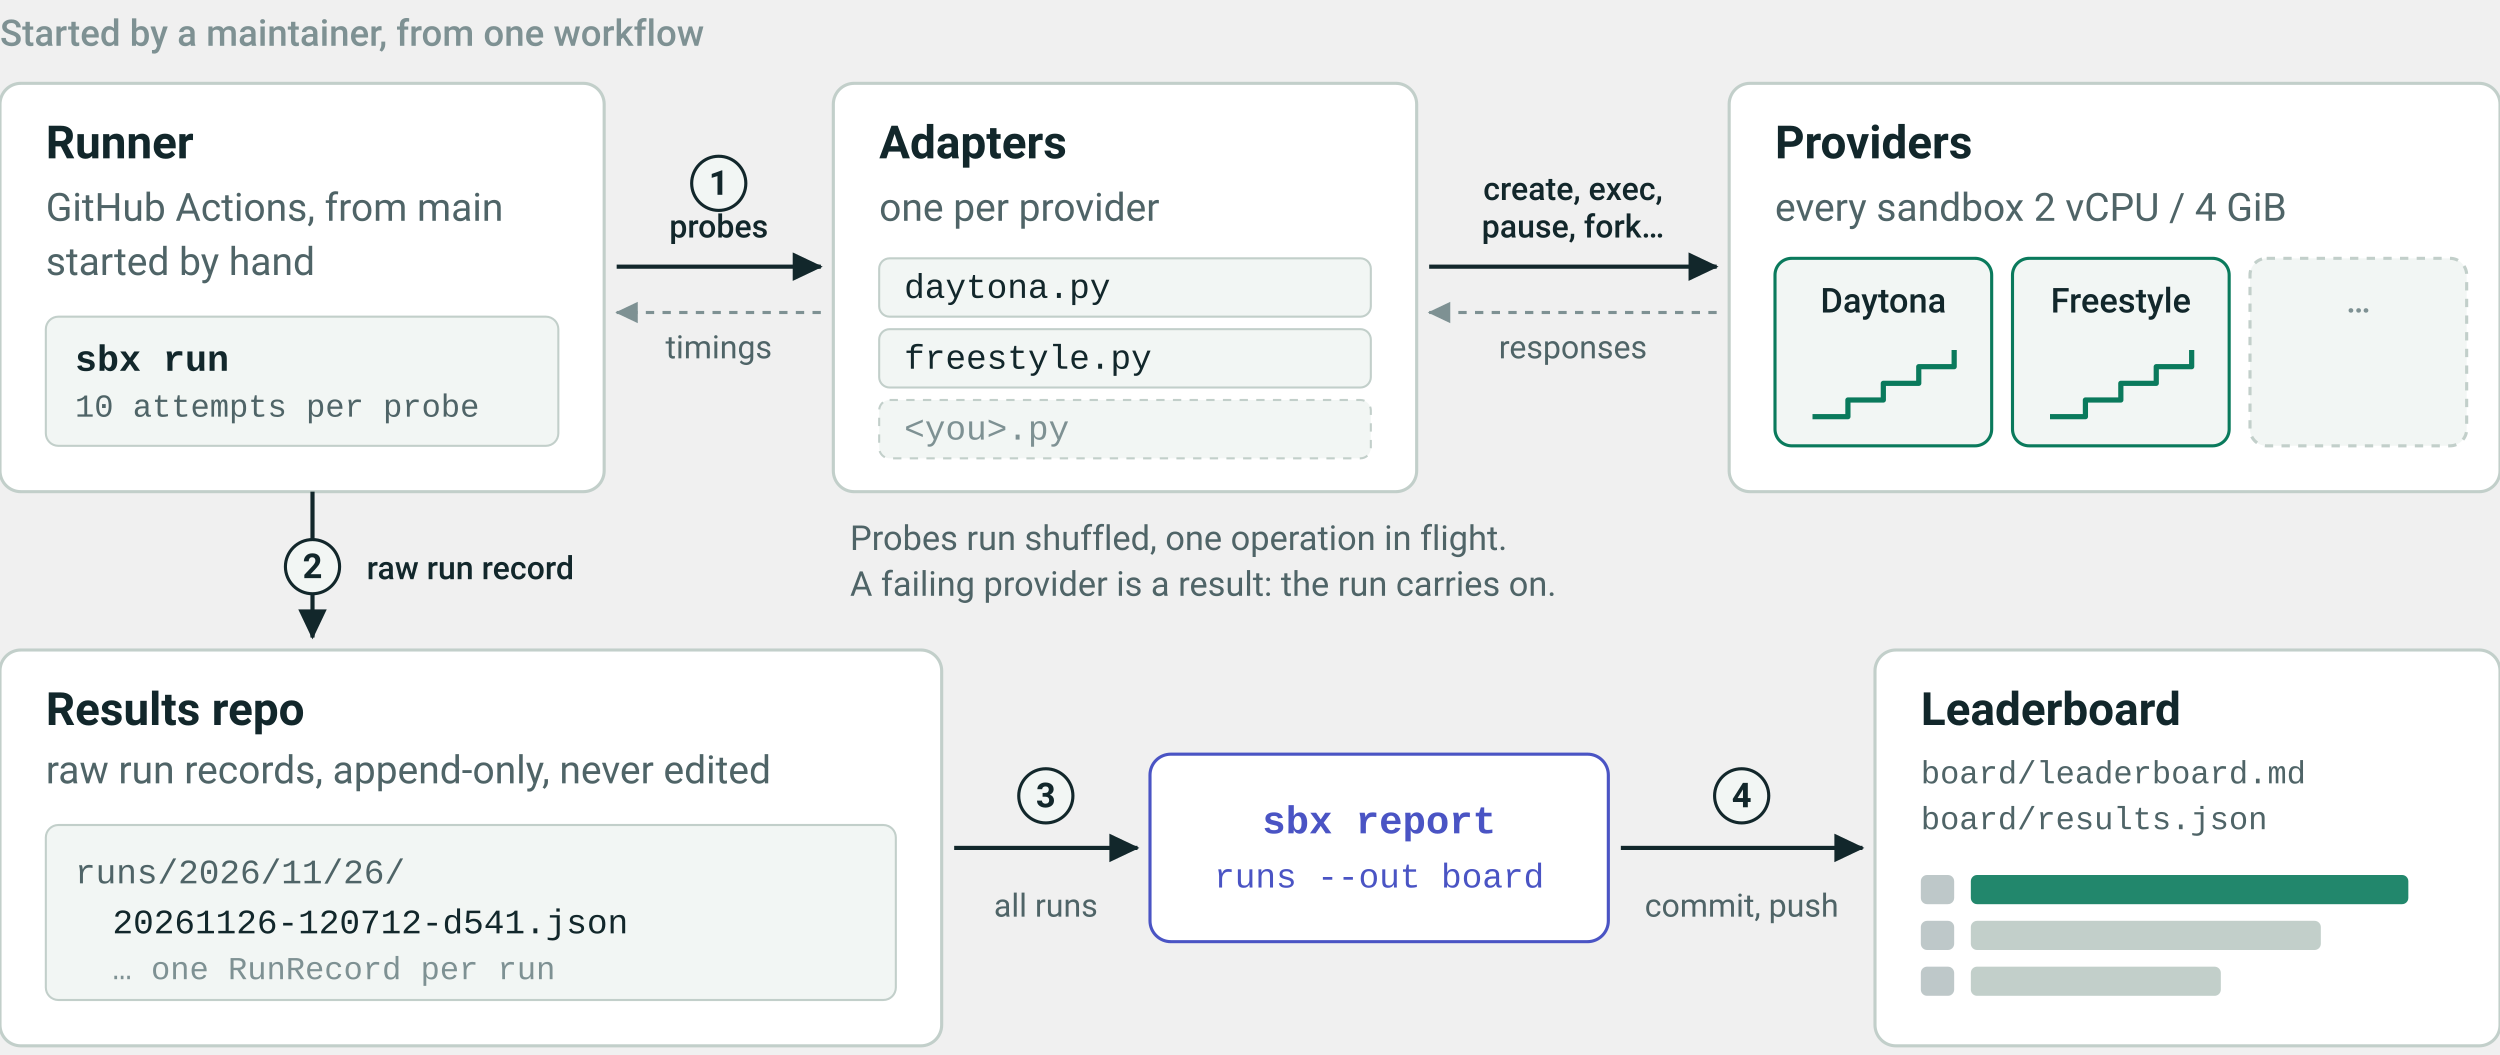
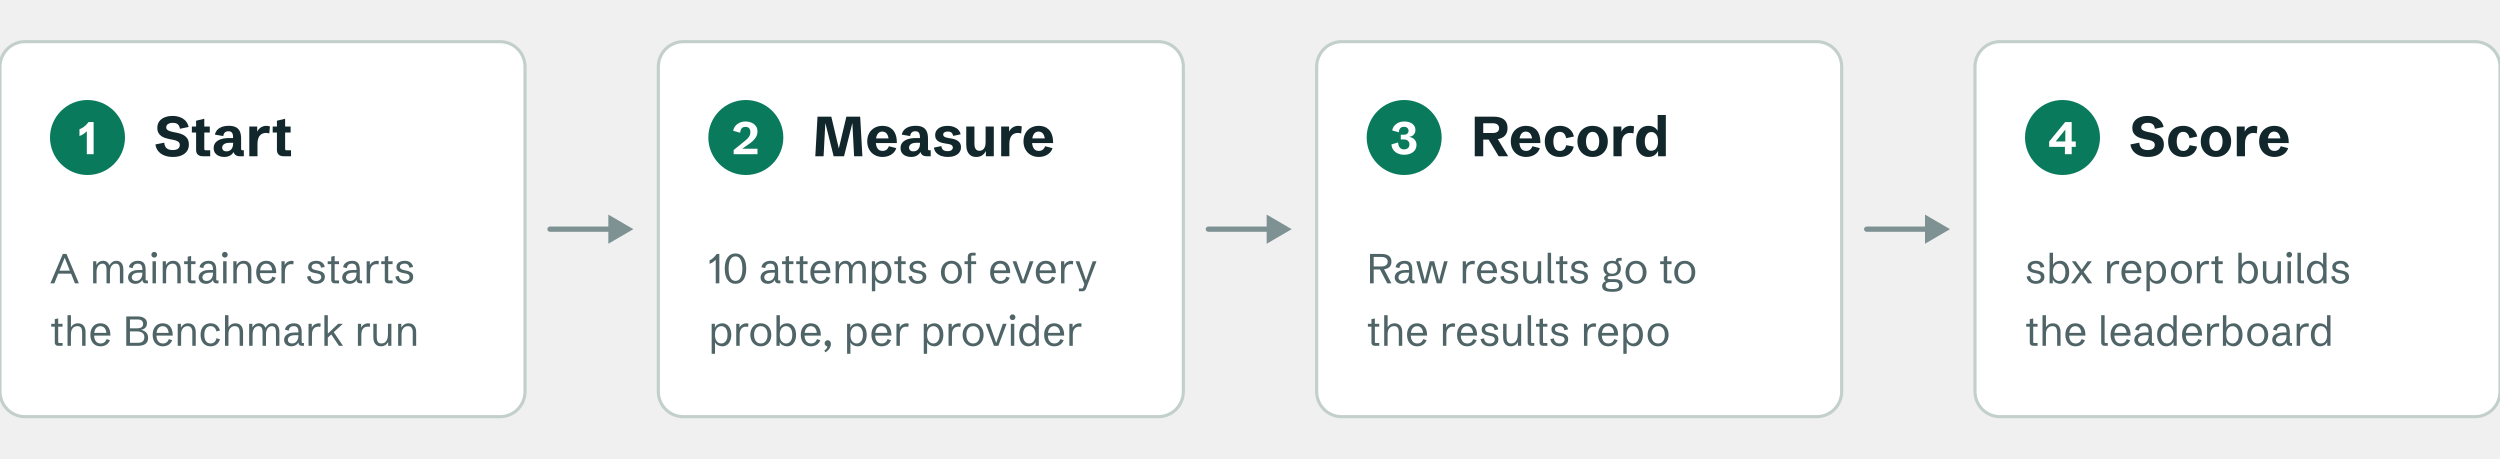
- <svg xmlns="http://www.w3.org/2000/svg" viewBox="0 0 1200 506" width="1200" height="506" role="img" aria-labelledby="t d">
+ <svg xmlns="http://www.w3.org/2000/svg" xmlns:xlink="http://www.w3.org/1999/xlink" viewBox="0 0 1200 220" width="1200" height="220" role="img" aria-labelledby="t d">
  <defs>
-     <marker id="a-ink" viewBox="0 0 10 10" refX="8.5" refY="5" markerWidth="9" markerHeight="9" orient="auto-start-reverse">
-       <path d="M1,1.2 L9,5 L1,8.8 Z" fill="#12272B" />
-     </marker>
-     <marker id="a-alive" viewBox="0 0 10 10" refX="8.5" refY="5" markerWidth="9" markerHeight="9" orient="auto-start-reverse">
-       <path d="M1,1.2 L9,5 L1,8.8 Z" fill="#0A7A5C" />
-     </marker>
-     <marker id="a-act" viewBox="0 0 10 10" refX="8.5" refY="5" markerWidth="9" markerHeight="9" orient="auto-start-reverse">
-       <path d="M1,1.2 L9,5 L1,8.8 Z" fill="#4A54C4" />
-     </marker>
-     <marker id="a-fail" viewBox="0 0 10 10" refX="8.5" refY="5" markerWidth="9" markerHeight="9" orient="auto-start-reverse">
-       <path d="M1,1.2 L9,5 L1,8.8 Z" fill="#BB3226" />
-     </marker>
-     <marker id="a-faint" viewBox="0 0 10 10" refX="8.5" refY="5" markerWidth="9" markerHeight="9" orient="auto-start-reverse">
-       <path d="M1,1.2 L9,5 L1,8.8 Z" fill="#7E9193" />
-     </marker>
+     <path id="g700-325" d="M381 0V-1029Q296 -947 220 -897Q144 -847 51 -814V-1118Q112 -1142 176 -1178Q239 -1213 309 -1275Q380 -1337 456 -1440H686V0Z" />
+     <path id="g700-101" d="M681 26Q520 26 384 -23Q249 -72 159 -173Q70 -274 45 -429L367 -494Q375 -358 453 -292Q530 -225 674 -225Q769 -225 826 -250Q882 -275 907 -316Q932 -358 932 -408Q932 -488 873 -531Q813 -573 717 -592L572 -620Q497 -634 417 -659Q337 -683 268 -728Q200 -774 157 -847Q115 -921 115 -1032Q115 -1173 187 -1270Q260 -1367 384 -1416Q509 -1466 667 -1466Q821 -1466 943 -1419Q1066 -1372 1146 -1283Q1226 -1193 1252 -1064L936 -999Q927 -1065 899 -1114Q872 -1162 819 -1189Q766 -1215 678 -1215Q600 -1215 547 -1194Q493 -1173 466 -1137Q438 -1100 438 -1051Q438 -980 506 -941Q575 -903 695 -880L844 -850Q948 -830 1044 -784Q1140 -737 1201 -651Q1262 -565 1262 -426Q1262 -280 1188 -179Q1114 -78 983 -26Q853 26 681 26Z" />
+     <path id="g700-254" d="M448 0Q328 0 264 -58Q199 -117 199 -227V-862H45V-1080H199V-1292L497 -1364V-1080H697V-862H497V-274Q497 -241 507 -230Q516 -218 547 -218H712V0Z" />
+     <path id="g700-143" d="M447 26Q344 26 257 -11Q170 -47 117 -119Q65 -191 65 -299Q65 -415 132 -496Q199 -577 327 -620Q455 -662 636 -662H788L770 -635V-697Q770 -804 731 -856Q692 -909 602 -909Q516 -909 470 -863Q425 -818 415 -734L111 -786Q128 -876 188 -949Q249 -1021 356 -1064Q463 -1107 619 -1107Q762 -1107 861 -1062Q960 -1016 1012 -914Q1063 -812 1063 -641V-274Q1063 -240 1073 -229Q1082 -218 1113 -218H1162V0H1020Q903 0 843 -59Q782 -117 782 -227V-278L834 -258Q821 -215 796 -166Q771 -117 727 -73Q682 -30 614 -2Q546 26 447 26ZM533 -178Q603 -178 657 -210Q711 -242 742 -306Q773 -371 773 -467V-490H647Q540 -490 480 -462Q421 -434 397 -394Q373 -353 373 -315Q373 -285 387 -253Q402 -221 436 -199Q471 -178 533 -178Z" />
+     <path id="g700-243" d="M141 0V-1080H429V-837L417 -869Q468 -989 561 -1048Q654 -1106 764 -1106Q795 -1106 827 -1101Q859 -1096 891 -1084L868 -830Q803 -848 743 -848Q694 -848 640 -831Q587 -814 542 -772Q496 -729 468 -652Q439 -574 439 -454V0Z" />
+     <path id="g400-1" d="M20 0 628 -1440H808L1414 0H1222L718 -1252L212 0ZM332 -472V-620H1102V-472Z" />
+     <path id="g400-217" d="M163 0V-1080H321V-895Q359 -979 447 -1042Q535 -1104 656 -1104Q763 -1104 842 -1046Q922 -987 961 -880Q1012 -979 1100 -1042Q1189 -1104 1307 -1104Q1462 -1104 1552 -992Q1643 -879 1643 -680V0H1475V-667Q1475 -759 1456 -826Q1437 -892 1394 -928Q1350 -964 1275 -964Q1193 -964 1128 -918Q1062 -871 1024 -782Q987 -693 987 -565V0H819V-667Q819 -759 800 -826Q781 -892 738 -928Q695 -964 621 -964Q539 -964 473 -918Q407 -872 369 -783Q331 -694 331 -565V0Z" />
+     <path id="g400-143" d="M440 24Q332 24 252 -18Q173 -59 130 -131Q87 -203 87 -294Q87 -391 144 -473Q201 -555 320 -604Q440 -654 627 -654H807L789 -636V-695Q789 -825 737 -894Q685 -964 563 -964Q448 -964 386 -904Q324 -845 320 -745L131 -788Q140 -875 198 -946Q255 -1018 352 -1061Q448 -1104 575 -1104Q706 -1104 788 -1054Q871 -1005 910 -912Q949 -819 949 -688V-195Q949 -162 958 -151Q968 -140 999 -140H1060V0H953Q885 0 839 -42Q793 -85 793 -150V-226H818Q802 -184 772 -140Q742 -97 696 -60Q650 -22 586 1Q523 24 440 24ZM478 -116Q561 -116 632 -157Q703 -198 746 -286Q790 -373 790 -513V-522H621Q488 -522 412 -487Q335 -452 303 -400Q271 -349 271 -298Q271 -247 294 -206Q317 -165 363 -140Q409 -116 478 -116Z" />
+     <path id="g400-192" d="M164 0V-1080H332V0ZM248 -1261Q190 -1261 149 -1302Q108 -1343 108 -1401Q108 -1460 149 -1500Q190 -1541 248 -1541Q307 -1541 348 -1500Q388 -1460 388 -1401Q388 -1343 348 -1302Q307 -1261 248 -1261Z" />
+     <path id="g400-218" d="M163 0V-1080H321V-836L314 -880Q357 -973 450 -1038Q543 -1104 676 -1104Q791 -1104 874 -1053Q957 -1002 1002 -908Q1047 -813 1047 -680V0H879V-667Q879 -800 824 -882Q770 -964 645 -964Q510 -964 420 -862Q331 -759 331 -565V0Z" />
+     <path id="g400-254" d="M394 0Q330 0 282 -42Q234 -85 234 -150V-940H60V-1080H234V-1306L402 -1342V-1080H616V-940H402V-195Q402 -162 412 -151Q421 -140 452 -140H617V0Z" />
+     <path id="g400-169" d="M601 24Q447 24 334 -45Q222 -114 161 -240Q100 -367 100 -539Q100 -712 161 -839Q222 -966 333 -1035Q444 -1104 594 -1104Q680 -1104 766 -1076Q853 -1049 924 -982Q996 -914 1040 -796Q1083 -679 1083 -500H208V-636H937L889 -573Q884 -715 843 -801Q802 -887 736 -926Q671 -964 591 -964Q496 -964 427 -914Q358 -865 321 -770Q284 -675 284 -538Q284 -336 366 -226Q449 -116 601 -116Q710 -116 784 -171Q859 -226 894 -330L1059 -274Q1020 -180 955 -114Q890 -47 800 -12Q711 24 601 24Z" />
+     <path id="g400-243" d="M163 0V-1080H321V-851L315 -877Q363 -989 460 -1046Q556 -1104 655 -1104Q684 -1104 712 -1099Q739 -1094 763 -1082L741 -924Q686 -941 632 -941Q598 -941 548 -928Q497 -914 448 -874Q398 -833 364 -753Q331 -673 331 -540V0Z" />
+     <path id="g400-247" d="M532 24Q415 24 320 -14Q224 -53 161 -132Q98 -210 77 -331L253 -365Q264 -238 340 -176Q415 -114 529 -114Q642 -114 709 -171Q776 -228 776 -310Q776 -380 728 -421Q681 -462 591 -479L460 -504Q407 -514 350 -532Q293 -550 244 -582Q194 -614 164 -666Q133 -718 133 -797Q133 -903 188 -970Q244 -1038 336 -1071Q427 -1104 533 -1104Q649 -1104 735 -1068Q821 -1032 875 -965Q929 -898 947 -803L762 -766Q755 -827 730 -872Q704 -917 656 -942Q607 -966 530 -966Q437 -966 370 -927Q303 -888 303 -809Q303 -765 326 -734Q348 -703 394 -682Q439 -662 508 -647L641 -619Q725 -602 796 -568Q867 -535 910 -476Q953 -417 953 -320Q953 -213 900 -136Q846 -58 752 -17Q657 24 532 24Z" />
+     <path id="g400-189" d="M164 0V-1500H332V-826L315 -870Q357 -971 450 -1038Q544 -1104 679 -1104Q793 -1104 876 -1053Q958 -1002 1003 -908Q1048 -813 1048 -680V0H880V-667Q880 -804 828 -884Q777 -964 646 -964Q506 -964 419 -864Q332 -765 332 -565V0Z" />
+     <path id="g400-16" d="M164 0V-1440H713Q924 -1440 1051 -1354Q1178 -1267 1178 -1100Q1178 -998 1133 -930Q1088 -863 1018 -826Q947 -790 869 -781L872 -785Q1030 -759 1132 -661Q1233 -563 1233 -387Q1233 -244 1166 -159Q1100 -74 990 -37Q880 0 749 0ZM344 -148H749Q866 -148 932 -188Q998 -229 1024 -292Q1051 -355 1051 -423Q1051 -520 1006 -583Q961 -646 879 -677Q797 -708 685 -708H344ZM344 -856H704Q822 -856 906 -906Q990 -957 990 -1076Q990 -1171 926 -1232Q861 -1292 714 -1292H344Z" />
+     <path id="g400-159" d="M594 24Q442 24 331 -45Q220 -114 160 -240Q100 -367 100 -540Q100 -713 160 -840Q220 -966 331 -1035Q442 -1104 594 -1104Q710 -1104 802 -1062Q893 -1019 956 -940Q1020 -860 1050 -748L879 -703Q851 -829 778 -896Q706 -964 594 -964Q445 -964 364 -854Q284 -743 284 -540Q284 -336 364 -226Q445 -116 594 -116Q705 -116 777 -182Q849 -247 878 -371L1048 -323Q1024 -241 982 -177Q940 -113 882 -68Q825 -23 752 0Q680 24 594 24Z" />
+     <path id="g400-208" d="M164 0V-1500H332V-597L839 -1080H1068L622 -670L1077 0H878L500 -558L332 -403V0Z" />
+     <path id="g400-259" d="M512 24Q399 24 316 -27Q233 -78 188 -173Q143 -268 143 -400V-1080H311V-413Q311 -281 361 -198Q411 -116 541 -116Q638 -116 709 -166Q780 -216 820 -316Q859 -416 859 -566V-1080H1027V0H869V-254L876 -210Q834 -110 740 -43Q647 24 512 24Z" />
+     <path id="g700-326" d="M71 0V-186L583 -601Q668 -671 720 -731Q772 -791 796 -853Q820 -915 820 -989Q820 -1075 792 -1127Q764 -1179 715 -1202Q666 -1225 603 -1225Q510 -1225 460 -1185Q409 -1146 388 -1086Q367 -1025 362 -962L51 -1048Q65 -1157 138 -1252Q210 -1348 330 -1407Q450 -1466 603 -1466Q694 -1466 789 -1441Q883 -1417 963 -1363Q1042 -1309 1091 -1224Q1140 -1139 1140 -1019Q1140 -850 1034 -710Q928 -569 734 -439L376 -189L310 -245H1139V0Z" />
+     <path id="g700-72" d="M102 0 182 -1440H684L975 -208H939L1232 -1440H1734L1814 0H1513L1449 -1220H1452L1147 0H769L464 -1220H467L403 0Z" />
+     <path id="g700-169" d="M633 26Q474 26 348 -43Q221 -112 148 -240Q74 -367 74 -541Q74 -714 146 -841Q219 -968 344 -1037Q470 -1106 631 -1106Q720 -1106 812 -1079Q903 -1052 980 -983Q1057 -915 1104 -792Q1151 -670 1151 -480H265V-650H885L854 -597Q846 -705 814 -771Q782 -837 733 -867Q684 -897 623 -897Q544 -897 491 -852Q438 -807 412 -727Q385 -646 385 -540Q385 -380 446 -287Q506 -194 631 -194Q712 -194 771 -236Q829 -278 860 -364L1130 -295Q1092 -183 1015 -112Q938 -41 839 -8Q739 26 633 26Z" />
+     <path id="g700-247" d="M564 26Q442 26 334 -9Q226 -45 152 -120Q78 -195 58 -315L330 -369Q339 -278 395 -231Q450 -185 553 -185Q652 -185 700 -224Q748 -264 748 -317Q748 -364 710 -398Q673 -432 581 -446L483 -462Q425 -471 360 -487Q294 -502 236 -534Q178 -565 141 -621Q104 -677 104 -765Q104 -872 162 -948Q219 -1025 321 -1065Q423 -1106 554 -1106Q675 -1106 775 -1071Q875 -1035 942 -967Q1010 -898 1030 -797L758 -741Q751 -782 731 -818Q712 -854 672 -877Q632 -899 564 -899Q487 -899 441 -869Q396 -839 396 -787Q396 -749 422 -725Q447 -701 491 -686Q536 -672 592 -662L704 -643Q790 -629 867 -595Q945 -560 994 -496Q1043 -432 1043 -328Q1043 -213 980 -134Q918 -55 809 -14Q701 26 564 26Z" />
+     <path id="g700-259" d="M485 26Q360 26 280 -31Q199 -88 160 -189Q121 -290 121 -422V-1080H419V-457Q419 -326 464 -263Q509 -199 604 -199Q660 -199 711 -228Q761 -258 793 -327Q825 -396 825 -515V-1080H1123V0H835V-253L842 -209Q794 -99 704 -36Q613 26 485 26Z" />
+     <path id="g400-325" d="M363 0V-1147Q284 -1079 215 -1032Q146 -986 61 -954V-1124Q105 -1145 154 -1176Q203 -1208 266 -1270Q328 -1331 410 -1440H539V0Z" />
+     <path id="g400-324" d="M626 24Q376 24 238 -172Q100 -367 100 -720Q100 -1073 238 -1268Q376 -1464 626 -1464Q877 -1464 1014 -1268Q1152 -1073 1152 -720Q1152 -367 1014 -172Q877 24 626 24ZM626 -120Q792 -120 877 -273Q962 -426 962 -720Q962 -1014 877 -1167Q792 -1320 626 -1320Q460 -1320 375 -1167Q290 -1014 290 -720Q290 -426 375 -273Q460 -120 626 -120Z" />
+     <path id="g400-240" d="M163 390V-1080H321V-855L316 -871Q360 -989 462 -1046Q564 -1104 679 -1104Q811 -1104 911 -1035Q1011 -966 1067 -839Q1123 -712 1123 -539Q1123 -366 1066 -240Q1010 -113 910 -44Q810 24 679 24Q573 24 469 -29Q365 -82 312 -208L327 -216V390ZM633 -116Q767 -116 853 -226Q939 -337 939 -543Q939 -743 856 -854Q773 -964 635 -964Q551 -964 480 -920Q410 -876 368 -783Q326 -690 326 -543Q326 -326 416 -221Q506 -116 633 -116Z" />
+     <path id="g400-226" d="M611 24Q459 24 343 -48Q227 -119 162 -246Q97 -373 97 -540Q97 -707 162 -834Q227 -961 343 -1032Q459 -1104 611 -1104Q763 -1104 879 -1032Q995 -961 1060 -834Q1125 -707 1125 -540Q1125 -373 1060 -246Q995 -119 879 -48Q763 24 611 24ZM611 -116Q764 -116 852 -230Q941 -344 941 -540Q941 -737 852 -850Q764 -964 611 -964Q458 -964 370 -850Q281 -737 281 -540Q281 -344 370 -230Q458 -116 611 -116Z" />
+     <path id="g400-182" d="M218 0V-1276Q218 -1397 275 -1448Q332 -1500 466 -1500H601V-1360H442Q412 -1360 399 -1347Q386 -1334 386 -1304V0ZM57 -940V-1080H628V-940Z" />
+     <path id="g400-271" d="M461 0 55 -1080H241L584 -95H552L893 -1080H1079L675 0Z" />
+     <path id="g400-278" d="M211 390V250H375Q393 250 403 238Q413 227 422 202L500 -21L483 56L49 -1080H237L581 -85L544 -94L887 -1080H1073L558 269Q537 324 487 357Q437 390 383 390Z" />
+     <path id="g400-158" d="M679 24Q573 24 469 -29Q365 -82 312 -208L321 -216V0H163V-1500H331V-855L316 -871Q360 -989 462 -1046Q564 -1104 679 -1104Q811 -1104 911 -1035Q1011 -966 1067 -839Q1123 -712 1123 -539Q1123 -366 1066 -240Q1010 -113 910 -44Q810 24 679 24ZM633 -116Q767 -116 853 -226Q939 -337 939 -543Q939 -743 856 -854Q773 -964 635 -964Q551 -964 480 -920Q410 -876 368 -783Q326 -690 326 -543Q326 -326 416 -221Q506 -116 633 -116Z" />
+     <path id="g400-395" d="M167 319 107 233 140 209Q196 168 223 128Q250 87 250 35V-12L274 24Q212 24 168 -18Q125 -60 125 -124Q125 -189 169 -232Q213 -276 275 -276Q311 -276 348 -258Q384 -240 408 -198Q433 -157 433 -86Q433 8 380 106Q328 204 220 281Z" />
+     <path id="g400-165" d="M528 24Q397 24 296 -45Q196 -114 140 -241Q84 -368 84 -541Q84 -714 140 -840Q197 -967 297 -1036Q397 -1104 528 -1104Q634 -1104 738 -1051Q842 -998 895 -872L876 -864V-1500H1044V0H886V-225L891 -209Q847 -91 745 -34Q643 24 528 24ZM572 -116Q657 -116 727 -160Q797 -204 839 -298Q881 -391 881 -537Q881 -755 791 -860Q701 -964 574 -964Q440 -964 354 -854Q268 -743 268 -537Q268 -337 351 -226Q434 -116 572 -116Z" />
+     <path id="g700-327" d="M619 26Q466 26 340 -28Q214 -82 135 -186Q57 -290 47 -438L347 -526Q352 -373 422 -294Q492 -214 611 -214Q715 -214 785 -272Q854 -330 854 -441Q854 -493 830 -543Q807 -594 749 -628Q692 -661 588 -661H465V-872H607Q707 -872 760 -924Q814 -975 814 -1047Q814 -1120 763 -1173Q712 -1226 611 -1226Q502 -1226 445 -1167Q387 -1108 379 -982L85 -1061Q93 -1161 160 -1254Q227 -1347 347 -1406Q468 -1466 633 -1466Q768 -1466 879 -1421Q990 -1376 1056 -1291Q1121 -1205 1121 -1083Q1121 -1012 1093 -947Q1065 -882 1003 -836Q941 -791 836 -776Q999 -750 1084 -654Q1170 -558 1170 -421Q1170 -305 1124 -220Q1078 -136 999 -81Q921 -27 823 0Q725 26 619 26Z" />
+     <path id="g700-97" d="M142 0V-1440H821Q1335 -1440 1335 -1023Q1335 -606 784 -606H451V0ZM1011 0 597 -690H939L1357 0ZM451 -846H802Q910 -846 969 -891Q1027 -937 1027 -1022Q1027 -1108 968 -1154Q908 -1200 797 -1200H451Z" />
+     <path id="g700-159" d="M629 26Q459 26 335 -43Q210 -112 143 -239Q76 -366 76 -541Q76 -715 143 -842Q210 -969 334 -1038Q458 -1106 628 -1106Q750 -1106 855 -1062Q960 -1018 1033 -932Q1107 -845 1134 -717L852 -657Q830 -772 772 -830Q714 -887 626 -887Q505 -887 446 -791Q388 -695 388 -537Q388 -380 446 -286Q504 -193 627 -193Q712 -193 771 -244Q829 -296 856 -402L1129 -351Q1109 -253 1060 -181Q1011 -110 943 -64Q874 -19 794 4Q714 26 629 26Z" />
+     <path id="g700-226" d="M625 26Q462 26 337 -46Q213 -118 143 -245Q73 -373 73 -540Q73 -708 143 -835Q213 -963 337 -1034Q462 -1106 625 -1106Q789 -1106 913 -1034Q1038 -963 1108 -835Q1178 -708 1178 -540Q1178 -372 1108 -245Q1038 -117 913 -46Q788 26 625 26ZM626 -193Q737 -193 802 -287Q866 -380 866 -540Q866 -701 801 -794Q737 -887 625 -887Q514 -887 450 -794Q385 -701 385 -540Q385 -379 450 -286Q514 -193 626 -193Z" />
+     <path id="g700-165" d="M507 26Q372 26 272 -42Q172 -110 118 -237Q64 -364 64 -542Q64 -720 118 -846Q173 -973 273 -1039Q373 -1106 512 -1106Q631 -1106 725 -1051Q818 -996 877 -870L846 -868V-1500H1144V0H862V-217L865 -202Q811 -85 718 -29Q625 26 507 26ZM616 -199Q686 -199 741 -236Q796 -273 829 -349Q861 -425 861 -538Q861 -709 791 -795Q721 -881 618 -881Q510 -881 445 -790Q379 -699 379 -536Q379 -377 443 -288Q506 -199 616 -199Z" />
+     <path id="g400-97" d="M164 0V-1440H713Q1213 -1440 1213 -1061Q1213 -679 710 -679H344V0ZM1009 0 627 -729H831L1213 0ZM344 -827H713Q865 -827 947 -886Q1029 -946 1029 -1058Q1029 -1171 947 -1232Q865 -1292 713 -1292H344Z" />
+     <path id="g400-272" d="M362 0 62 -1080H240L497 -82H466L722 -1080H938L1199 -74H1163L1422 -1080H1600L1300 0H1064L816 -966H846L598 0Z" />
+     <path id="g400-211" d="M321 0Q257 0 209 -42Q161 -85 161 -150V-1500H329V-195Q329 -162 338 -151Q348 -140 379 -140H484V0Z" />
+     <path id="g400-183" d="M543 414Q302 414 188 346Q74 279 74 138Q74 58 115 -5Q156 -68 257 -102Q219 -125 195 -163Q171 -201 171 -248Q171 -304 206 -348Q241 -393 306 -412Q226 -459 182 -540Q137 -620 137 -727Q137 -843 188 -928Q240 -1012 336 -1058Q431 -1104 563 -1104Q695 -1104 792 -1058Q888 -1012 940 -927Q993 -842 993 -725Q993 -610 940 -526Q888 -443 791 -398Q694 -352 560 -352H467Q341 -352 341 -277Q341 -206 463 -206H679Q807 -206 886 -176Q964 -147 1006 -100Q1047 -54 1062 0Q1077 54 1077 103Q1077 262 962 338Q847 414 605 414ZM543 280H605Q903 280 903 102Q903 28 850 -19Q796 -66 667 -66H481Q381 -66 314 -26Q247 15 247 107Q247 195 320 238Q392 280 543 280ZM563 -470Q690 -470 758 -536Q826 -601 826 -725Q826 -848 758 -916Q690 -984 563 -984Q437 -984 370 -916Q303 -849 303 -725Q303 -601 370 -536Q437 -470 563 -470ZM741 -991V-1098Q741 -1163 789 -1206Q837 -1248 901 -1248H1031V-1108H924Q893 -1108 884 -1097Q874 -1086 874 -1053V-991Z" />
+     <path id="g700-328" d="M753 0V-446L771 -476V-1239L847 -1198L261 -473L212 -571H1240V-327H46V-566L764 -1440H1057V0Z" />
+     <path id="g400-277" d="M50 0 468 -560 88 -1080H282L575 -669L862 -1080H1068L670 -560L1092 0H876L566 -433L250 0Z" />
  </defs>
-   <text x="0" y="22" font-family="system-ui, -apple-system, 'Segoe UI', Roboto, 'Helvetica Neue', Arial, sans-serif" font-size="17.6" font-weight="500" fill="#7E9193" text-anchor="start">Started by a maintainer, from one workflow</text>
-   <rect x="0" y="40" width="290" height="196" rx="10" fill="#FFFFFF" stroke="#C2CFCA" stroke-width="1.5" />
-   <text x="22" y="76" font-family="system-ui, -apple-system, 'Segoe UI', Roboto, 'Helvetica Neue', Arial, sans-serif" font-size="22.0" font-weight="600" fill="#12272B" text-anchor="start">Runner</text>
-   <text x="22" y="106" font-family="system-ui, -apple-system, 'Segoe UI', Roboto, 'Helvetica Neue', Arial, sans-serif" font-size="18.7" font-weight="400" fill="#4F6467" text-anchor="start">GitHub Actions, from main</text>
-   <text x="22" y="132" font-family="system-ui, -apple-system, 'Segoe UI', Roboto, 'Helvetica Neue', Arial, sans-serif" font-size="18.7" font-weight="400" fill="#4F6467" text-anchor="start">started by hand</text>
-   <rect x="22" y="152" width="246" height="62" rx="6" fill="#F2F6F4" stroke="#C2CFCA" stroke-width="1" />
-   <text x="36" y="178" font-family="ui-monospace, SFMono-Regular, 'SF Mono', Menlo, Consolas, 'Liberation Mono', monospace" font-size="17.6" font-weight="600" fill="#12272B" text-anchor="start">sbx run</text>
-   <text x="36" y="200" font-family="ui-monospace, SFMono-Regular, 'SF Mono', Menlo, Consolas, 'Liberation Mono', monospace" font-size="15.4" font-weight="400" fill="#4F6467" text-anchor="start">10 attempts per probe</text>
-   <rect x="400" y="40" width="280" height="196" rx="10" fill="#FFFFFF" stroke="#C2CFCA" stroke-width="1.5" />
-   <text x="422" y="76" font-family="system-ui, -apple-system, 'Segoe UI', Roboto, 'Helvetica Neue', Arial, sans-serif" font-size="22.0" font-weight="600" fill="#12272B" text-anchor="start">Adapters</text>
-   <text x="422" y="106" font-family="system-ui, -apple-system, 'Segoe UI', Roboto, 'Helvetica Neue', Arial, sans-serif" font-size="18.7" font-weight="400" fill="#4F6467" text-anchor="start">one per provider</text>
-   <rect x="422" y="124" width="236" height="28" rx="5" fill="#F2F6F4" stroke="#C2CFCA" stroke-width="1" />
-   <text x="434" y="143" font-family="ui-monospace, SFMono-Regular, 'SF Mono', Menlo, Consolas, 'Liberation Mono', monospace" font-size="16.5" font-weight="400" fill="#12272B" text-anchor="start">daytona.py</text>
-   <rect x="422" y="158" width="236" height="28" rx="5" fill="#F2F6F4" stroke="#C2CFCA" stroke-width="1" />
-   <text x="434" y="177" font-family="ui-monospace, SFMono-Regular, 'SF Mono', Menlo, Consolas, 'Liberation Mono', monospace" font-size="16.5" font-weight="400" fill="#12272B" text-anchor="start">freestyle.py</text>
-   <rect x="422" y="192" width="236" height="28" rx="5" fill="#F2F6F4" stroke="#C2CFCA" stroke-width="1" stroke-dasharray="4 4" />
-   <text x="434" y="211" font-family="ui-monospace, SFMono-Regular, 'SF Mono', Menlo, Consolas, 'Liberation Mono', monospace" font-size="16.5" font-weight="400" fill="#7E9193" text-anchor="start">&lt;you&gt;.py</text>
-   <rect x="830" y="40" width="370" height="196" rx="10" fill="#FFFFFF" stroke="#C2CFCA" stroke-width="1.5" />
-   <text x="852" y="76" font-family="system-ui, -apple-system, 'Segoe UI', Roboto, 'Helvetica Neue', Arial, sans-serif" font-size="22.0" font-weight="600" fill="#12272B" text-anchor="start">Providers</text>
-   <text x="852" y="106" font-family="system-ui, -apple-system, 'Segoe UI', Roboto, 'Helvetica Neue', Arial, sans-serif" font-size="18.7" font-weight="400" fill="#4F6467" text-anchor="start">every sandbox 2 vCPU / 4 GiB</text>
-   <rect x="852" y="124" width="104" height="90" rx="8" fill="#F2F6F4" stroke="#0A7A5C" stroke-width="1.5" />
-   <text x="904" y="150" font-family="system-ui, -apple-system, 'Segoe UI', Roboto, 'Helvetica Neue', Arial, sans-serif" font-size="16.5" font-weight="500" fill="#12272B" text-anchor="middle">Daytona</text>
-   <polyline points="870,200 887,200 887,192 887,192 904,192 904,184 904,184 921,184 921,176 921,176 938,176 938,168" fill="none" stroke="#0A7A5C" stroke-width="2.5" stroke-linejoin="round" />
-   <rect x="966" y="124" width="104" height="90" rx="8" fill="#F2F6F4" stroke="#0A7A5C" stroke-width="1.5" />
-   <text x="1018" y="150" font-family="system-ui, -apple-system, 'Segoe UI', Roboto, 'Helvetica Neue', Arial, sans-serif" font-size="16.5" font-weight="500" fill="#12272B" text-anchor="middle">Freestyle</text>
-   <polyline points="984,200 1001,200 1001,192 1001,192 1018,192 1018,184 1018,184 1035,184 1035,176 1035,176 1052,176 1052,168" fill="none" stroke="#0A7A5C" stroke-width="2.5" stroke-linejoin="round" />
-   <rect x="1080" y="124" width="104" height="90" rx="8" fill="#F2F6F4" stroke="#C2CFCA" stroke-width="1.5" stroke-dasharray="4 4" />
-   <text x="1132" y="150" font-family="system-ui, -apple-system, 'Segoe UI', Roboto, 'Helvetica Neue', Arial, sans-serif" font-size="16.5" font-weight="500" fill="#7E9193" text-anchor="middle">…</text>
-   <line x1="296" y1="128" x2="394" y2="128" stroke="#12272B" stroke-width="2" marker-end="url(#a-ink)" />
-   <line x1="394" y1="150" x2="296" y2="150" stroke="#7E9193" stroke-width="1.5" stroke-dasharray="4 4" marker-end="url(#a-faint)" />
-   <text x="345.0" y="114" font-family="system-ui, -apple-system, 'Segoe UI', Roboto, 'Helvetica Neue', Arial, sans-serif" font-size="15.4" font-weight="500" fill="#12272B" text-anchor="middle">probes</text>
-   <text x="345.0" y="172" font-family="system-ui, -apple-system, 'Segoe UI', Roboto, 'Helvetica Neue', Arial, sans-serif" font-size="15.4" font-weight="400" fill="#4F6467" text-anchor="middle">timings</text>
-   <line x1="686" y1="128" x2="824" y2="128" stroke="#12272B" stroke-width="2" marker-end="url(#a-ink)" />
-   <line x1="824" y1="150" x2="686" y2="150" stroke="#7E9193" stroke-width="1.5" stroke-dasharray="4 4" marker-end="url(#a-faint)" />
-   <text x="755.0" y="114" font-family="system-ui, -apple-system, 'Segoe UI', Roboto, 'Helvetica Neue', Arial, sans-serif" font-size="15.4" font-weight="500" fill="#12272B" text-anchor="middle">pause, fork…</text>
-   <text x="755.0" y="172" font-family="system-ui, -apple-system, 'Segoe UI', Roboto, 'Helvetica Neue', Arial, sans-serif" font-size="15.4" font-weight="400" fill="#4F6467" text-anchor="middle">responses</text>
-   <circle cx="345" cy="88" r="13" fill="#F2F6F4" stroke="#12272B" stroke-width="1.5" />
-   <text x="345" y="93.5" font-family="system-ui, -apple-system, 'Segoe UI', Roboto, 'Helvetica Neue', Arial, sans-serif" font-size="16.5" font-weight="600" fill="#12272B" text-anchor="middle">1</text>
-   <text x="755" y="96" font-family="system-ui, -apple-system, 'Segoe UI', Roboto, 'Helvetica Neue', Arial, sans-serif" font-size="15.4" font-weight="500" fill="#12272B" text-anchor="middle">create, exec,</text>
-   <text x="408" y="264" font-family="system-ui, -apple-system, 'Segoe UI', Roboto, 'Helvetica Neue', Arial, sans-serif" font-size="16.5" font-weight="400" fill="#4F6467" text-anchor="start">Probes run shuffled, one operation in flight.</text>
-   <text x="408" y="286" font-family="system-ui, -apple-system, 'Segoe UI', Roboto, 'Helvetica Neue', Arial, sans-serif" font-size="16.5" font-weight="400" fill="#4F6467" text-anchor="start">A failing provider is a result: the run carries on.</text>
-   <rect x="0" y="312" width="452" height="190" rx="10" fill="#FFFFFF" stroke="#C2CFCA" stroke-width="1.5" />
-   <text x="22" y="348" font-family="system-ui, -apple-system, 'Segoe UI', Roboto, 'Helvetica Neue', Arial, sans-serif" font-size="22.0" font-weight="600" fill="#12272B" text-anchor="start">Results repo</text>
-   <text x="22" y="376" font-family="system-ui, -apple-system, 'Segoe UI', Roboto, 'Helvetica Neue', Arial, sans-serif" font-size="18.7" font-weight="400" fill="#4F6467" text-anchor="start">raw run records, append-only, never edited</text>
-   <rect x="22" y="396" width="408" height="84" rx="6" fill="#F2F6F4" stroke="#C2CFCA" stroke-width="1" />
-   <text x="36" y="424" font-family="ui-monospace, SFMono-Regular, 'SF Mono', Menlo, Consolas, 'Liberation Mono', monospace" font-size="16.5" font-weight="400" fill="#4F6467" text-anchor="start">runs/2026/11/26/</text>
-   <text x="54" y="448" font-family="ui-monospace, SFMono-Regular, 'SF Mono', Menlo, Consolas, 'Liberation Mono', monospace" font-size="16.5" font-weight="500" fill="#12272B" text-anchor="start">20261126-120712-d541.json</text>
-   <text x="54" y="470" font-family="ui-monospace, SFMono-Regular, 'SF Mono', Menlo, Consolas, 'Liberation Mono', monospace" font-size="15.4" font-weight="400" fill="#7E9193" text-anchor="start">… one RunRecord per run</text>
-   <rect x="552" y="362" width="220" height="90" rx="10" fill="#FFFFFF" stroke="#4A54C4" stroke-width="1.5" />
-   <text x="662" y="400" font-family="ui-monospace, SFMono-Regular, 'SF Mono', Menlo, Consolas, 'Liberation Mono', monospace" font-size="18.7" font-weight="600" fill="#4A54C4" text-anchor="middle">sbx report</text>
-   <text x="662" y="426" font-family="ui-monospace, SFMono-Regular, 'SF Mono', Menlo, Consolas, 'Liberation Mono', monospace" font-size="16.5" font-weight="400" fill="#4A54C4" text-anchor="middle">runs --out board</text>
-   <rect x="900" y="312" width="300" height="190" rx="10" fill="#FFFFFF" stroke="#C2CFCA" stroke-width="1.5" />
-   <text x="922" y="348" font-family="system-ui, -apple-system, 'Segoe UI', Roboto, 'Helvetica Neue', Arial, sans-serif" font-size="22.0" font-weight="600" fill="#12272B" text-anchor="start">Leaderboard</text>
-   <text x="922" y="376" font-family="ui-monospace, SFMono-Regular, 'SF Mono', Menlo, Consolas, 'Liberation Mono', monospace" font-size="15.4" font-weight="400" fill="#4F6467" text-anchor="start">board/leaderboard.md</text>
-   <text x="922" y="398" font-family="ui-monospace, SFMono-Regular, 'SF Mono', Menlo, Consolas, 'Liberation Mono', monospace" font-size="15.4" font-weight="400" fill="#4F6467" text-anchor="start">board/results.json</text>
-   <rect x="922" y="420" width="16" height="14" rx="3" fill="#7E9193" opacity="0.5" />
-   <rect x="946" y="420" width="210" height="14" rx="3" fill="#0A7A5C" opacity="0.9" />
-   <rect x="922" y="442" width="16" height="14" rx="3" fill="#7E9193" opacity="0.5" />
-   <rect x="946" y="442" width="168" height="14" rx="3" fill="#C2CFCA" opacity="1" />
-   <rect x="922" y="464" width="16" height="14" rx="3" fill="#7E9193" opacity="0.5" />
-   <rect x="946" y="464" width="120" height="14" rx="3" fill="#C2CFCA" opacity="1" />
-   <line x1="150" y1="236" x2="150" y2="306" stroke="#12272B" stroke-width="2" marker-end="url(#a-ink)" />
-   <circle cx="150" cy="272" r="13" fill="#F2F6F4" stroke="#12272B" stroke-width="1.5" />
-   <text x="150" y="277.5" font-family="system-ui, -apple-system, 'Segoe UI', Roboto, 'Helvetica Neue', Arial, sans-serif" font-size="16.5" font-weight="600" fill="#12272B" text-anchor="middle">2</text>
-   <text x="176" y="278" font-family="system-ui, -apple-system, 'Segoe UI', Roboto, 'Helvetica Neue', Arial, sans-serif" font-size="15.4" font-weight="500" fill="#12272B" text-anchor="start">raw run record</text>
-   <line x1="458" y1="407" x2="546" y2="407" stroke="#12272B" stroke-width="2" marker-end="url(#a-ink)" />
-   <circle cx="502" cy="382" r="13" fill="#F2F6F4" stroke="#12272B" stroke-width="1.5" />
-   <text x="502" y="387.5" font-family="system-ui, -apple-system, 'Segoe UI', Roboto, 'Helvetica Neue', Arial, sans-serif" font-size="16.5" font-weight="600" fill="#12272B" text-anchor="middle">3</text>
-   <text x="502" y="440" font-family="system-ui, -apple-system, 'Segoe UI', Roboto, 'Helvetica Neue', Arial, sans-serif" font-size="15.4" font-weight="400" fill="#4F6467" text-anchor="middle">all runs</text>
-   <line x1="778" y1="407" x2="894" y2="407" stroke="#12272B" stroke-width="2" marker-end="url(#a-ink)" />
-   <circle cx="836" cy="382" r="13" fill="#F2F6F4" stroke="#12272B" stroke-width="1.5" />
-   <text x="836" y="387.5" font-family="system-ui, -apple-system, 'Segoe UI', Roboto, 'Helvetica Neue', Arial, sans-serif" font-size="16.5" font-weight="600" fill="#12272B" text-anchor="middle">4</text>
-   <text x="836" y="440" font-family="system-ui, -apple-system, 'Segoe UI', Roboto, 'Helvetica Neue', Arial, sans-serif" font-size="15.4" font-weight="400" fill="#4F6467" text-anchor="middle">commit, push</text>
+   <rect x="0" y="20" width="252" height="180" rx="12" fill="#FFFFFF" stroke="#C2CFCA" stroke-width="1.5" />
+   <circle cx="42" cy="66" r="18" fill="#0A7A5C" />
+   <g fill="#FFFFFF">
+     <use xlink:href="#g700-325" transform="translate(37.6 74.0) scale(0.0107)" />
+   </g>
+   <g fill="#12272B">
+     <use xlink:href="#g700-101" transform="translate(74.0 75.0) scale(0.0132)" />
+     <use xlink:href="#g700-254" transform="translate(91.5 75.0) scale(0.0132)" />
+     <use xlink:href="#g700-143" transform="translate(101.7 75.0) scale(0.0132)" />
+     <use xlink:href="#g700-243" transform="translate(117.8 75.0) scale(0.0132)" />
+     <use xlink:href="#g700-254" transform="translate(130.3 75.0) scale(0.0132)" />
+   </g>
+   <g fill="#4F6467">
+     <use xlink:href="#g400-1" transform="translate(24.0 136.0) scale(0.0098)" />
+     <use xlink:href="#g400-217" transform="translate(43.1 136.0) scale(0.0098)" />
+     <use xlink:href="#g400-143" transform="translate(60.6 136.0) scale(0.0098)" />
+     <use xlink:href="#g400-192" transform="translate(71.6 136.0) scale(0.0098)" />
+     <use xlink:href="#g400-218" transform="translate(76.5 136.0) scale(0.0098)" />
+     <use xlink:href="#g400-254" transform="translate(87.8 136.0) scale(0.0098)" />
+     <use xlink:href="#g400-143" transform="translate(94.5 136.0) scale(0.0098)" />
+     <use xlink:href="#g400-192" transform="translate(105.5 136.0) scale(0.0098)" />
+     <use xlink:href="#g400-218" transform="translate(110.4 136.0) scale(0.0098)" />
+     <use xlink:href="#g400-169" transform="translate(122.0 136.0) scale(0.0098)" />
+     <use xlink:href="#g400-243" transform="translate(133.5 136.0) scale(0.0098)" />
+     <use xlink:href="#g400-247" transform="translate(146.6 136.0) scale(0.0098)" />
+     <use xlink:href="#g400-254" transform="translate(156.7 136.0) scale(0.0098)" />
+     <use xlink:href="#g400-143" transform="translate(163.4 136.0) scale(0.0098)" />
+     <use xlink:href="#g400-243" transform="translate(174.4 136.0) scale(0.0098)" />
+     <use xlink:href="#g400-254" transform="translate(182.4 136.0) scale(0.0098)" />
+     <use xlink:href="#g400-247" transform="translate(189.0 136.0) scale(0.0098)" />
+   </g>
+   <g fill="#4F6467">
+     <use xlink:href="#g400-254" transform="translate(24.0 166.0) scale(0.0098)" />
+     <use xlink:href="#g400-189" transform="translate(30.8 166.0) scale(0.0098)" />
+     <use xlink:href="#g400-169" transform="translate(42.4 166.0) scale(0.0098)" />
+     <use xlink:href="#g400-16" transform="translate(59.0 166.0) scale(0.0098)" />
+     <use xlink:href="#g400-169" transform="translate(72.3 166.0) scale(0.0098)" />
+     <use xlink:href="#g400-218" transform="translate(83.7 166.0) scale(0.0098)" />
+     <use xlink:href="#g400-159" transform="translate(95.3 166.0) scale(0.0098)" />
+     <use xlink:href="#g400-189" transform="translate(106.4 166.0) scale(0.0098)" />
+     <use xlink:href="#g400-217" transform="translate(118.0 166.0) scale(0.0098)" />
+     <use xlink:href="#g400-143" transform="translate(135.5 166.0) scale(0.0098)" />
+     <use xlink:href="#g400-243" transform="translate(146.5 166.0) scale(0.0098)" />
+     <use xlink:href="#g400-208" transform="translate(154.1 166.0) scale(0.0098)" />
+     <use xlink:href="#g400-243" transform="translate(170.2 166.0) scale(0.0098)" />
+     <use xlink:href="#g400-259" transform="translate(177.8 166.0) scale(0.0098)" />
+     <use xlink:href="#g400-218" transform="translate(189.5 166.0) scale(0.0098)" />
+   </g>
+   <line x1="264" y1="110" x2="295" y2="110" stroke="#7E9193" stroke-width="2.5" stroke-linecap="round" />
+   <path d="M292,103 L304,110 L292,117 Z" fill="#7E9193" />
+   <rect x="316" y="20" width="252" height="180" rx="12" fill="#FFFFFF" stroke="#C2CFCA" stroke-width="1.5" />
+   <circle cx="358" cy="66" r="18" fill="#0A7A5C" />
+   <g fill="#FFFFFF">
+     <use xlink:href="#g700-326" transform="translate(351.4 74.0) scale(0.0107)" />
+   </g>
+   <g fill="#12272B">
+     <use xlink:href="#g700-72" transform="translate(390.0 75.0) scale(0.0132)" />
+     <use xlink:href="#g700-169" transform="translate(415.3 75.0) scale(0.0132)" />
+     <use xlink:href="#g700-143" transform="translate(431.4 75.0) scale(0.0132)" />
+     <use xlink:href="#g700-247" transform="translate(447.5 75.0) scale(0.0132)" />
+     <use xlink:href="#g700-259" transform="translate(462.2 75.0) scale(0.0132)" />
+     <use xlink:href="#g700-243" transform="translate(478.7 75.0) scale(0.0132)" />
+     <use xlink:href="#g700-169" transform="translate(490.3 75.0) scale(0.0132)" />
+   </g>
+   <g fill="#4F6467">
+     <use xlink:href="#g400-325" transform="translate(340.0 136.0) scale(0.0098)" />
+     <use xlink:href="#g400-324" transform="translate(346.9 136.0) scale(0.0098)" />
+     <use xlink:href="#g400-143" transform="translate(364.2 136.0) scale(0.0098)" />
+     <use xlink:href="#g400-254" transform="translate(374.8 136.0) scale(0.0098)" />
+     <use xlink:href="#g400-254" transform="translate(381.6 136.0) scale(0.0098)" />
+     <use xlink:href="#g400-169" transform="translate(388.0 136.0) scale(0.0098)" />
+     <use xlink:href="#g400-217" transform="translate(399.5 136.0) scale(0.0098)" />
+     <use xlink:href="#g400-240" transform="translate(416.9 136.0) scale(0.0098)" />
+     <use xlink:href="#g400-254" transform="translate(428.7 136.0) scale(0.0098)" />
+     <use xlink:href="#g400-247" transform="translate(435.3 136.0) scale(0.0098)" />
+     <use xlink:href="#g400-226" transform="translate(450.7 136.0) scale(0.0098)" />
+     <use xlink:href="#g400-182" transform="translate(462.4 136.0) scale(0.0098)" />
+     <use xlink:href="#g400-169" transform="translate(474.3 136.0) scale(0.0098)" />
+     <use xlink:href="#g400-271" transform="translate(485.5 136.0) scale(0.0098)" />
+     <use xlink:href="#g400-169" transform="translate(496.2 136.0) scale(0.0098)" />
+     <use xlink:href="#g400-243" transform="translate(507.7 136.0) scale(0.0098)" />
+     <use xlink:href="#g400-278" transform="translate(515.8 136.0) scale(0.0098)" />
+   </g>
+   <g fill="#4F6467">
+     <use xlink:href="#g400-240" transform="translate(340.0 166.0) scale(0.0098)" />
+     <use xlink:href="#g400-243" transform="translate(351.8 166.0) scale(0.0098)" />
+     <use xlink:href="#g400-226" transform="translate(359.2 166.0) scale(0.0098)" />
+     <use xlink:href="#g400-158" transform="translate(371.1 166.0) scale(0.0098)" />
+     <use xlink:href="#g400-169" transform="translate(383.4 166.0) scale(0.0098)" />
+     <use xlink:href="#g400-395" transform="translate(394.6 166.0) scale(0.0098)" />
+     <use xlink:href="#g400-240" transform="translate(405.0 166.0) scale(0.0098)" />
+     <use xlink:href="#g400-169" transform="translate(417.3 166.0) scale(0.0098)" />
+     <use xlink:href="#g400-243" transform="translate(428.7 166.0) scale(0.0098)" />
+     <use xlink:href="#g400-240" transform="translate(441.8 166.0) scale(0.0098)" />
+     <use xlink:href="#g400-243" transform="translate(453.7 166.0) scale(0.0098)" />
+     <use xlink:href="#g400-226" transform="translate(461.1 166.0) scale(0.0098)" />
+     <use xlink:href="#g400-271" transform="translate(472.6 166.0) scale(0.0098)" />
+     <use xlink:href="#g400-192" transform="translate(483.6 166.0) scale(0.0098)" />
+     <use xlink:href="#g400-165" transform="translate(488.4 166.0) scale(0.0098)" />
+     <use xlink:href="#g400-169" transform="translate(500.2 166.0) scale(0.0098)" />
+     <use xlink:href="#g400-243" transform="translate(511.7 166.0) scale(0.0098)" />
+   </g>
+   <line x1="580" y1="110" x2="611" y2="110" stroke="#7E9193" stroke-width="2.5" stroke-linecap="round" />
+   <path d="M608,103 L620,110 L608,117 Z" fill="#7E9193" />
+   <rect x="632" y="20" width="252" height="180" rx="12" fill="#FFFFFF" stroke="#C2CFCA" stroke-width="1.5" />
+   <circle cx="674" cy="66" r="18" fill="#0A7A5C" />
+   <g fill="#FFFFFF">
+     <use xlink:href="#g700-327" transform="translate(667.4 74.0) scale(0.0107)" />
+   </g>
+   <g fill="#12272B">
+     <use xlink:href="#g700-97" transform="translate(706.0 75.0) scale(0.0132)" />
+     <use xlink:href="#g700-169" transform="translate(724.2 75.0) scale(0.0132)" />
+     <use xlink:href="#g700-159" transform="translate(740.5 75.0) scale(0.0132)" />
+     <use xlink:href="#g700-226" transform="translate(756.2 75.0) scale(0.0132)" />
+     <use xlink:href="#g700-243" transform="translate(772.6 75.0) scale(0.0132)" />
+     <use xlink:href="#g700-165" transform="translate(784.5 75.0) scale(0.0132)" />
+   </g>
+   <g fill="#4F6467">
+     <use xlink:href="#g400-97" transform="translate(656.0 136.0) scale(0.0098)" />
+     <use xlink:href="#g400-143" transform="translate(668.6 136.0) scale(0.0098)" />
+     <use xlink:href="#g400-272" transform="translate(679.2 136.0) scale(0.0098)" />
+     <use xlink:href="#g400-243" transform="translate(700.5 136.0) scale(0.0098)" />
+     <use xlink:href="#g400-169" transform="translate(708.0 136.0) scale(0.0098)" />
+     <use xlink:href="#g400-247" transform="translate(719.4 136.0) scale(0.0098)" />
+     <use xlink:href="#g400-259" transform="translate(729.7 136.0) scale(0.0098)" />
+     <use xlink:href="#g400-211" transform="translate(741.3 136.0) scale(0.0098)" />
+     <use xlink:href="#g400-254" transform="translate(746.3 136.0) scale(0.0098)" />
+     <use xlink:href="#g400-247" transform="translate(752.9 136.0) scale(0.0098)" />
+     <use xlink:href="#g400-183" transform="translate(768.3 136.0) scale(0.0098)" />
+     <use xlink:href="#g400-226" transform="translate(779.3 136.0) scale(0.0098)" />
+     <use xlink:href="#g400-254" transform="translate(796.3 136.0) scale(0.0098)" />
+     <use xlink:href="#g400-226" transform="translate(802.7 136.0) scale(0.0098)" />
+   </g>
+   <g fill="#4F6467">
+     <use xlink:href="#g400-254" transform="translate(656.0 166.0) scale(0.0098)" />
+     <use xlink:href="#g400-189" transform="translate(662.8 166.0) scale(0.0098)" />
+     <use xlink:href="#g400-169" transform="translate(674.4 166.0) scale(0.0098)" />
+     <use xlink:href="#g400-243" transform="translate(691.0 166.0) scale(0.0098)" />
+     <use xlink:href="#g400-169" transform="translate(698.4 166.0) scale(0.0098)" />
+     <use xlink:href="#g400-247" transform="translate(709.9 166.0) scale(0.0098)" />
+     <use xlink:href="#g400-259" transform="translate(720.1 166.0) scale(0.0098)" />
+     <use xlink:href="#g400-211" transform="translate(731.7 166.0) scale(0.0098)" />
+     <use xlink:href="#g400-254" transform="translate(736.7 166.0) scale(0.0098)" />
+     <use xlink:href="#g400-247" transform="translate(743.4 166.0) scale(0.0098)" />
+     <use xlink:href="#g400-243" transform="translate(758.7 166.0) scale(0.0098)" />
+     <use xlink:href="#g400-169" transform="translate(766.1 166.0) scale(0.0098)" />
+     <use xlink:href="#g400-240" transform="translate(777.6 166.0) scale(0.0098)" />
+     <use xlink:href="#g400-226" transform="translate(789.9 166.0) scale(0.0098)" />
+   </g>
+   <line x1="896" y1="110" x2="927" y2="110" stroke="#7E9193" stroke-width="2.5" stroke-linecap="round" />
+   <path d="M924,103 L936,110 L924,117 Z" fill="#7E9193" />
+   <rect x="948" y="20" width="252" height="180" rx="12" fill="#FFFFFF" stroke="#C2CFCA" stroke-width="1.5" />
+   <circle cx="990" cy="66" r="18" fill="#0A7A5C" />
+   <g fill="#FFFFFF">
+     <use xlink:href="#g700-328" transform="translate(983.1 74.0) scale(0.0107)" />
+   </g>
+   <g fill="#12272B">
+     <use xlink:href="#g700-101" transform="translate(1022.0 75.0) scale(0.0132)" />
+     <use xlink:href="#g700-159" transform="translate(1039.7 75.0) scale(0.0132)" />
+     <use xlink:href="#g700-226" transform="translate(1055.4 75.0) scale(0.0132)" />
+     <use xlink:href="#g700-243" transform="translate(1071.8 75.0) scale(0.0132)" />
+     <use xlink:href="#g700-169" transform="translate(1083.4 75.0) scale(0.0132)" />
+   </g>
+   <g fill="#4F6467">
+     <use xlink:href="#g400-247" transform="translate(972.0 136.0) scale(0.0098)" />
+     <use xlink:href="#g400-158" transform="translate(982.2 136.0) scale(0.0098)" />
+     <use xlink:href="#g400-277" transform="translate(993.6 136.0) scale(0.0098)" />
+     <use xlink:href="#g400-243" transform="translate(1009.8 136.0) scale(0.0098)" />
+     <use xlink:href="#g400-169" transform="translate(1017.3 136.0) scale(0.0098)" />
+     <use xlink:href="#g400-240" transform="translate(1028.7 136.0) scale(0.0098)" />
+     <use xlink:href="#g400-226" transform="translate(1041.1 136.0) scale(0.0098)" />
+     <use xlink:href="#g400-243" transform="translate(1052.9 136.0) scale(0.0098)" />
+     <use xlink:href="#g400-254" transform="translate(1060.9 136.0) scale(0.0098)" />
+     <use xlink:href="#g400-158" transform="translate(1072.8 136.0) scale(0.0098)" />
+     <use xlink:href="#g400-259" transform="translate(1084.8 136.0) scale(0.0098)" />
+     <use xlink:href="#g400-192" transform="translate(1096.4 136.0) scale(0.0098)" />
+     <use xlink:href="#g400-211" transform="translate(1101.2 136.0) scale(0.0098)" />
+     <use xlink:href="#g400-165" transform="translate(1106.5 136.0) scale(0.0098)" />
+     <use xlink:href="#g400-247" transform="translate(1118.2 136.0) scale(0.0098)" />
+   </g>
+   <g fill="#4F6467">
+     <use xlink:href="#g400-254" transform="translate(972.0 166.0) scale(0.0098)" />
+     <use xlink:href="#g400-189" transform="translate(978.8 166.0) scale(0.0098)" />
+     <use xlink:href="#g400-169" transform="translate(990.4 166.0) scale(0.0098)" />
+     <use xlink:href="#g400-211" transform="translate(1007.0 166.0) scale(0.0098)" />
+     <use xlink:href="#g400-169" transform="translate(1012.1 166.0) scale(0.0098)" />
+     <use xlink:href="#g400-143" transform="translate(1023.6 166.0) scale(0.0098)" />
+     <use xlink:href="#g400-165" transform="translate(1034.6 166.0) scale(0.0098)" />
+     <use xlink:href="#g400-169" transform="translate(1046.4 166.0) scale(0.0098)" />
+     <use xlink:href="#g400-243" transform="translate(1057.8 166.0) scale(0.0098)" />
+     <use xlink:href="#g400-158" transform="translate(1065.4 166.0) scale(0.0098)" />
+     <use xlink:href="#g400-226" transform="translate(1077.7 166.0) scale(0.0098)" />
+     <use xlink:href="#g400-143" transform="translate(1089.8 166.0) scale(0.0098)" />
+     <use xlink:href="#g400-243" transform="translate(1100.8 166.0) scale(0.0098)" />
+     <use xlink:href="#g400-165" transform="translate(1108.4 166.0) scale(0.0098)" />
+   </g>
</svg>
